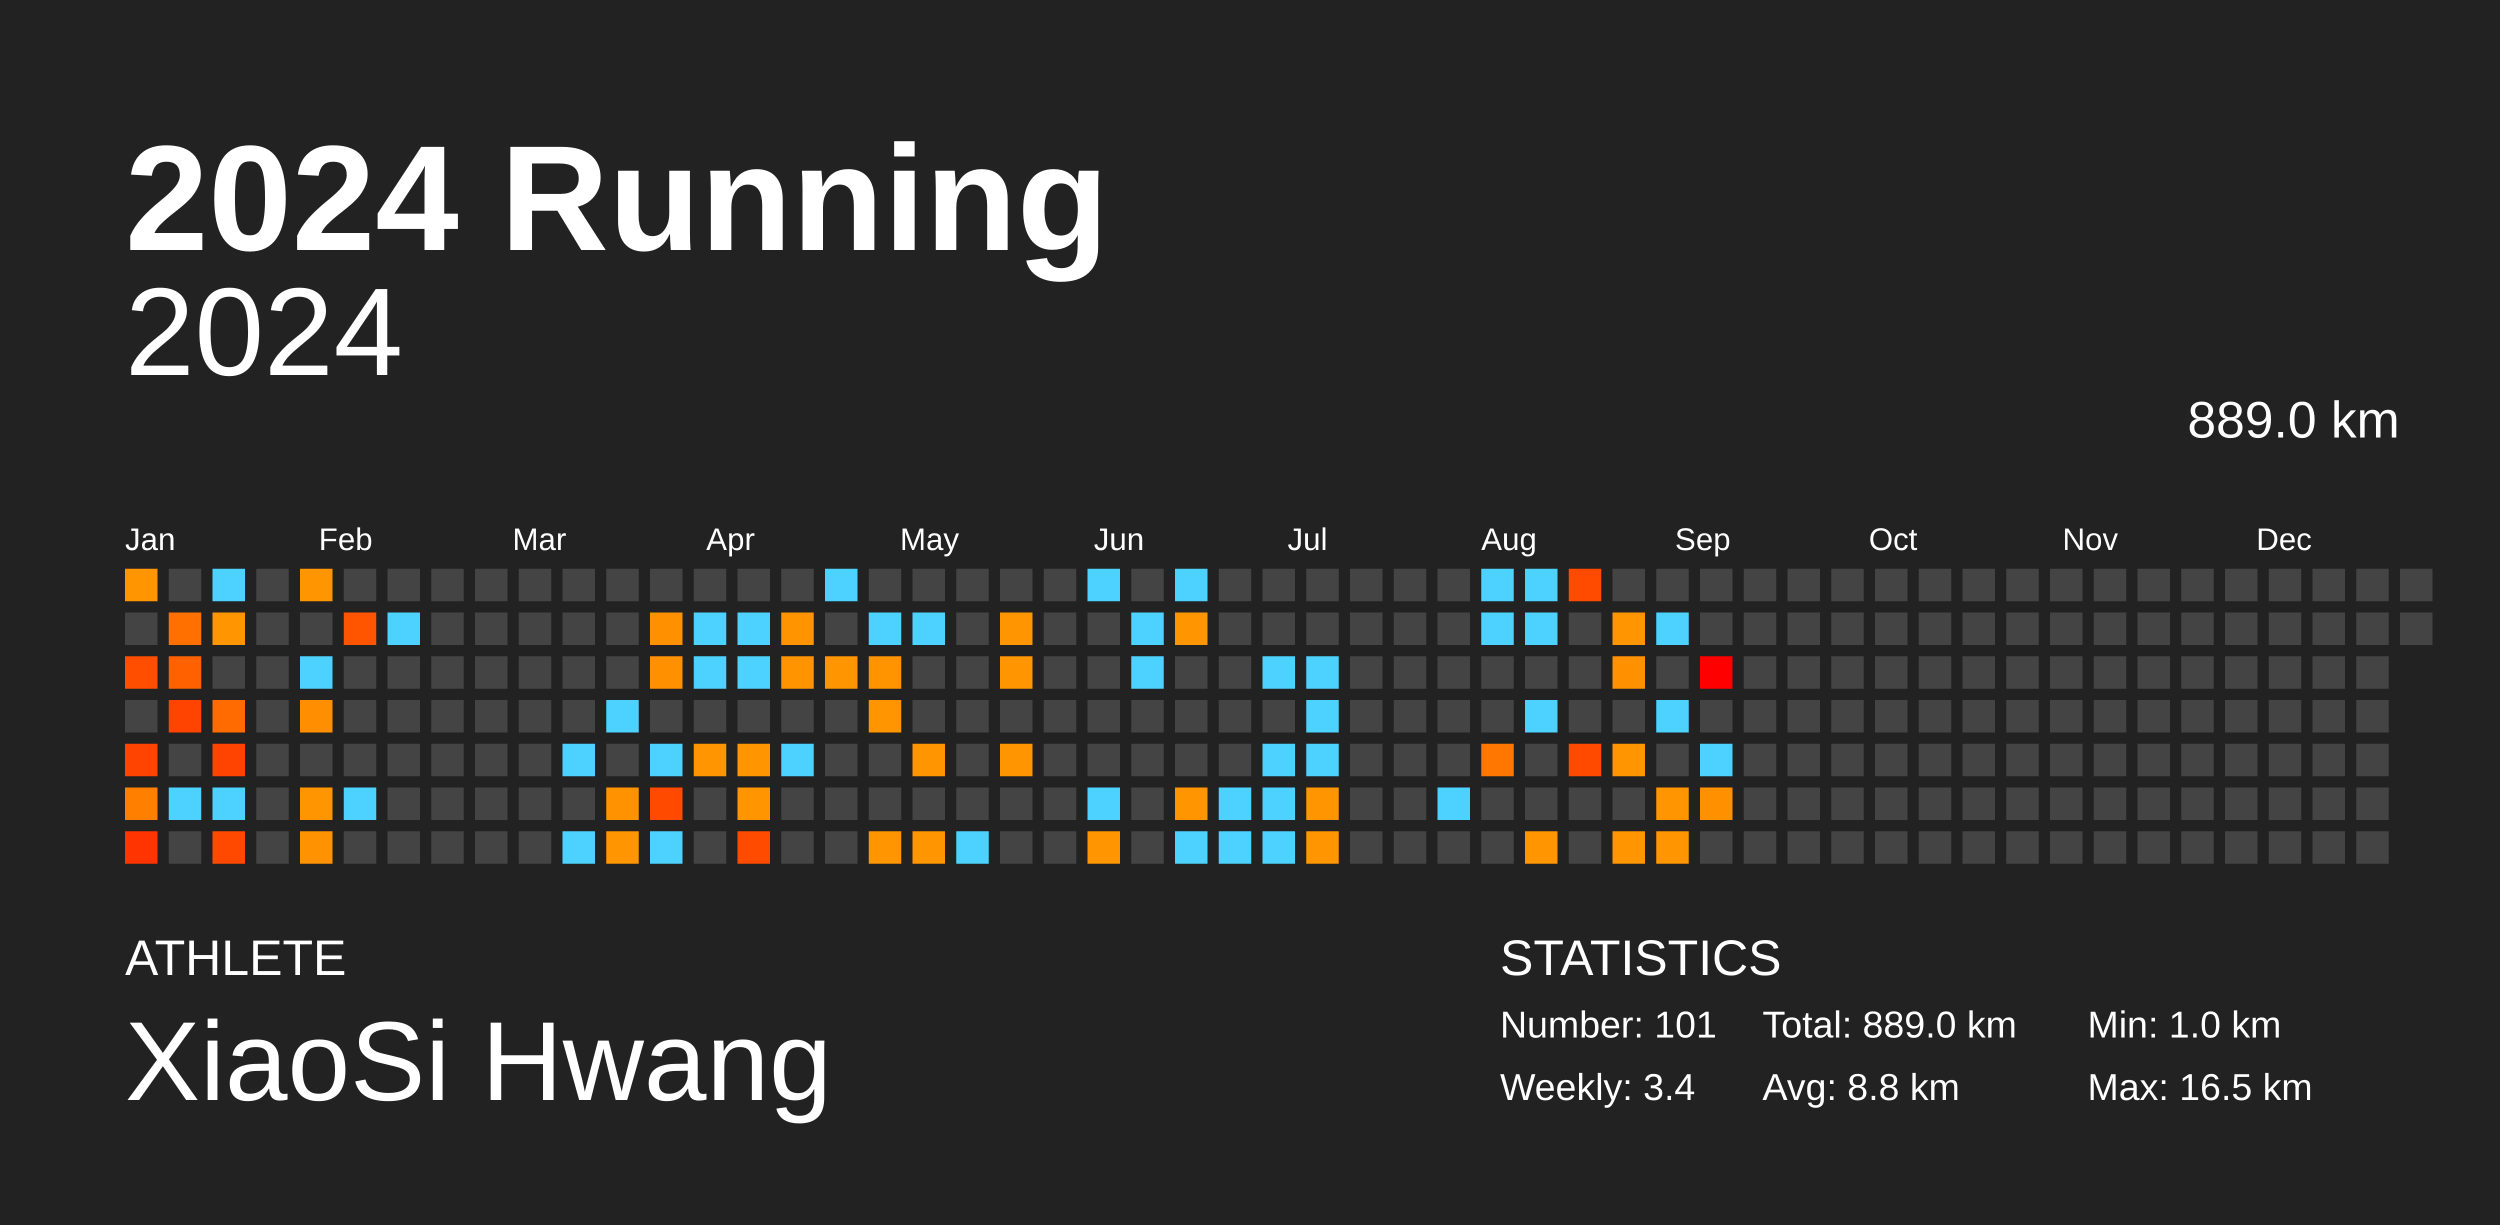
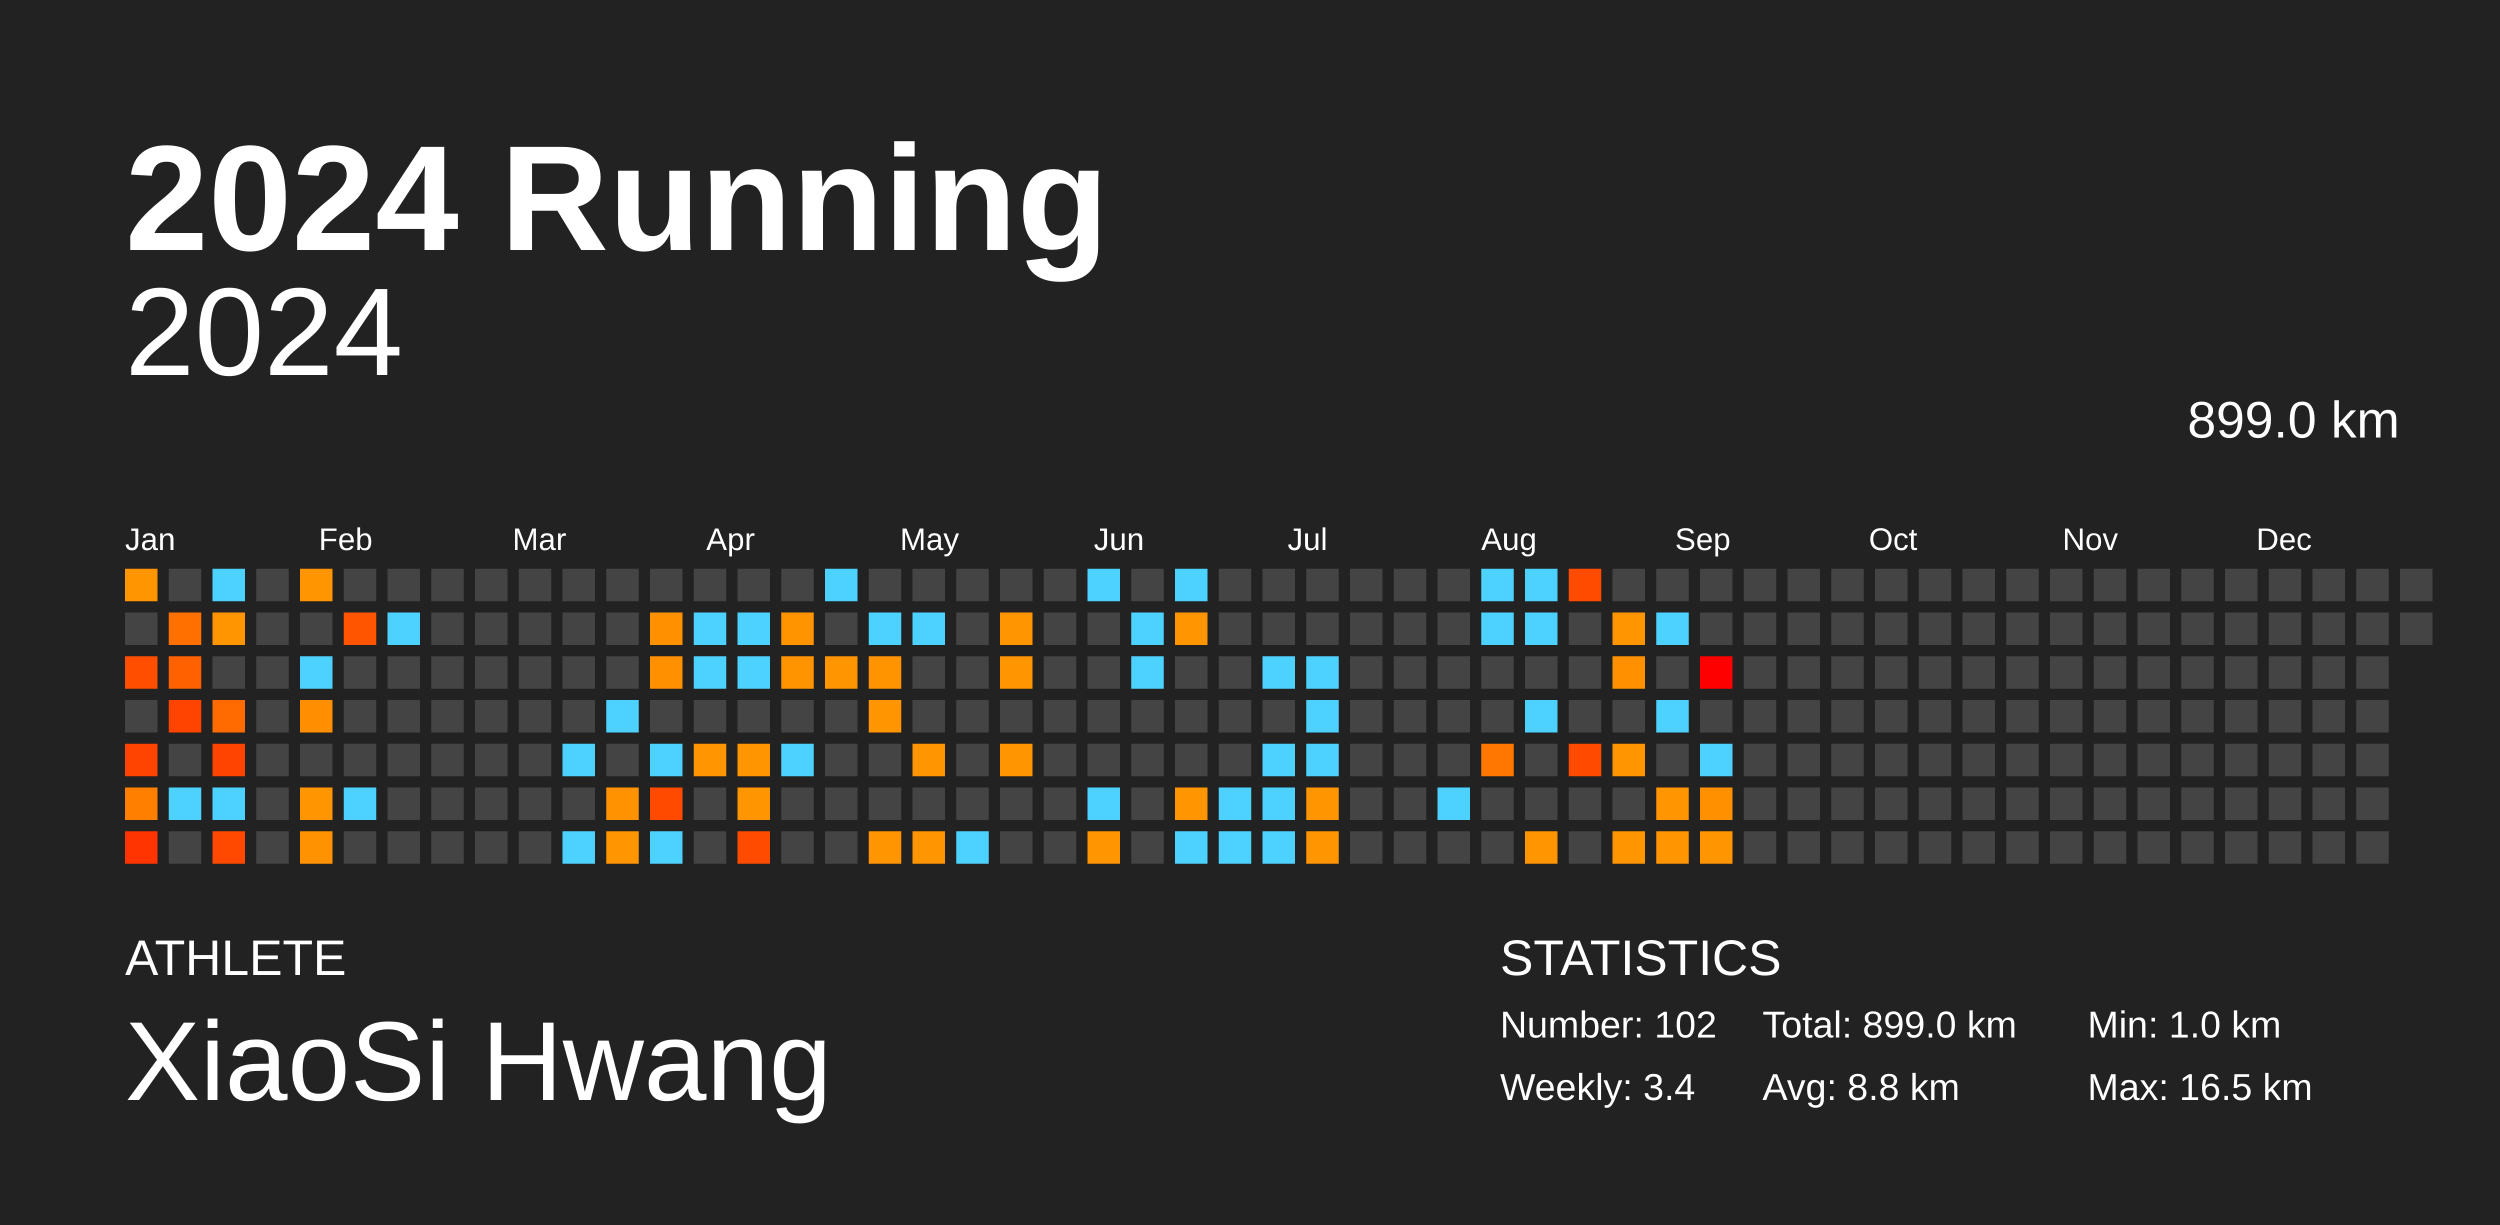
<svg xmlns="http://www.w3.org/2000/svg" baseProfile="full" height="98mm" version="1.1" viewBox="0,0,200,98" width="200mm">
  <defs />
  <rect fill="#222222" height="98" width="200" x="0" y="0" />
  <text fill="#FFFFFF" style="font-size:12px; font-family:Arial; font-weight:bold;" x="10" y="20">2024 Running</text>
  <text fill="#FFFFFF" style="font-size:4px; font-family:Arial" x="10" y="78">ATHLETE</text>
  <text fill="#FFFFFF" style="font-size:9px; font-family:Arial" x="10" y="88">XiaoSi Hwang</text>
  <text fill="#FFFFFF" style="font-size:4px; font-family:Arial" x="120" y="78">STATISTICS</text>
-   <text fill="#FFFFFF" style="font-size:3px; font-family:Arial" x="120" y="83">Number: 101</text>
+   <text fill="#FFFFFF" style="font-size:3px; font-family:Arial" x="120" y="83">Number: 102</text>
  <text fill="#FFFFFF" style="font-size:3px; font-family:Arial" x="120" y="88">Weekly: 3.4</text>
-   <text fill="#FFFFFF" style="font-size:3px; font-family:Arial" x="141" y="83">Total: 889.0 km</text>
+   <text fill="#FFFFFF" style="font-size:3px; font-family:Arial" x="141" y="83">Total: 899.0 km</text>
  <text fill="#FFFFFF" style="font-size:3px; font-family:Arial" x="141" y="88">Avg: 8.8 km</text>
  <text fill="#FFFFFF" style="font-size:3px; font-family:Arial" x="167" y="83">Min: 1.0 km</text>
  <text fill="#FFFFFF" style="font-size:3px; font-family:Arial" x="167" y="88">Max: 16.5 km</text>
  <text alignment-baseline="hanging" fill="#FFFFFF" style="font-size:10.0px; font-family:Arial;" x="10" y="30">2024</text>
-   <text alignment-baseline="hanging" fill="#FFFFFF" style="font-size:4.125px; font-family:Arial;" x="175" y="35">889.0 km</text>
+   <text alignment-baseline="hanging" fill="#FFFFFF" style="font-size:4.125px; font-family:Arial;" x="175" y="35">899.0 km</text>
  <text fill="#FFFFFF" style="font-size:2.5px; font-family:Arial" x="10.0" y="44">Jan</text>
  <text fill="#FFFFFF" style="font-size:2.5px; font-family:Arial" x="25.5" y="44">Feb</text>
  <text fill="#FFFFFF" style="font-size:2.5px; font-family:Arial" x="41.0" y="44">Mar</text>
  <text fill="#FFFFFF" style="font-size:2.5px; font-family:Arial" x="56.5" y="44">Apr</text>
  <text fill="#FFFFFF" style="font-size:2.5px; font-family:Arial" x="72.0" y="44">May</text>
  <text fill="#FFFFFF" style="font-size:2.5px; font-family:Arial" x="87.5" y="44">Jun</text>
  <text fill="#FFFFFF" style="font-size:2.5px; font-family:Arial" x="103.0" y="44">Jul</text>
  <text fill="#FFFFFF" style="font-size:2.5px; font-family:Arial" x="118.5" y="44">Aug</text>
  <text fill="#FFFFFF" style="font-size:2.5px; font-family:Arial" x="134.0" y="44">Sep</text>
  <text fill="#FFFFFF" style="font-size:2.5px; font-family:Arial" x="149.5" y="44">Oct</text>
  <text fill="#FFFFFF" style="font-size:2.5px; font-family:Arial" x="165.0" y="44">Nov</text>
  <text fill="#FFFFFF" style="font-size:2.5px; font-family:Arial" x="180.5" y="44">Dec</text>
  <rect fill="#ff9500" height="2.6" width="2.6" x="10.0" y="45.5" />
  <rect fill="#444444" height="2.6" width="2.6" x="10.0" y="49.0" />
  <rect fill="#ff4e00" height="2.6" width="2.6" x="10.0" y="52.5" />
  <rect fill="#444444" height="2.6" width="2.6" x="10.0" y="56.0" />
  <rect fill="#ff4300" height="2.6" width="2.6" x="10.0" y="59.5" />
  <rect fill="#ff7f00" height="2.6" width="2.6" x="10.0" y="63.0" />
  <rect fill="#ff3400" height="2.6" width="2.6" x="10.0" y="66.5" />
  <rect fill="#444444" height="2.6" width="2.6" x="13.5" y="45.5" />
  <rect fill="#ff7000" height="2.6" width="2.6" x="13.5" y="49.0" />
  <rect fill="#ff6100" height="2.6" width="2.6" x="13.5" y="52.5" />
  <rect fill="#ff4300" height="2.6" width="2.6" x="13.5" y="56.0" />
  <rect fill="#444444" height="2.6" width="2.6" x="13.5" y="59.5" />
  <rect fill="#4dd2ff" height="2.6" width="2.6" x="13.5" y="63.0" />
  <rect fill="#444444" height="2.6" width="2.6" x="13.5" y="66.5" />
  <rect fill="#4dd2ff" height="2.6" width="2.6" x="17.0" y="45.5" />
  <rect fill="#ff9500" height="2.6" width="2.6" x="17.0" y="49.0" />
  <rect fill="#444444" height="2.6" width="2.6" x="17.0" y="52.5" />
  <rect fill="#ff6b00" height="2.6" width="2.6" x="17.0" y="56.0" />
  <rect fill="#ff4300" height="2.6" width="2.6" x="17.0" y="59.5" />
  <rect fill="#4dd2ff" height="2.6" width="2.6" x="17.0" y="63.0" />
  <rect fill="#ff4900" height="2.6" width="2.6" x="17.0" y="66.5" />
  <rect fill="#444444" height="2.6" width="2.6" x="20.5" y="45.5" />
  <rect fill="#444444" height="2.6" width="2.6" x="20.5" y="49.0" />
  <rect fill="#444444" height="2.6" width="2.6" x="20.5" y="52.5" />
  <rect fill="#444444" height="2.6" width="2.6" x="20.5" y="56.0" />
  <rect fill="#444444" height="2.6" width="2.6" x="20.5" y="59.5" />
  <rect fill="#444444" height="2.6" width="2.6" x="20.5" y="63.0" />
  <rect fill="#444444" height="2.6" width="2.6" x="20.5" y="66.5" />
  <rect fill="#ff9500" height="2.6" width="2.6" x="24.0" y="45.5" />
  <rect fill="#444444" height="2.6" width="2.6" x="24.0" y="49.0" />
  <rect fill="#4dd2ff" height="2.6" width="2.6" x="24.0" y="52.5" />
  <rect fill="#ff8f00" height="2.6" width="2.6" x="24.0" y="56.0" />
  <rect fill="#444444" height="2.6" width="2.6" x="24.0" y="59.5" />
  <rect fill="#ff9500" height="2.6" width="2.6" x="24.0" y="63.0" />
  <rect fill="#ff9200" height="2.6" width="2.6" x="24.0" y="66.5" />
  <rect fill="#444444" height="2.6" width="2.6" x="27.5" y="45.5" />
  <rect fill="#ff5500" height="2.6" width="2.6" x="27.5" y="49.0" />
  <rect fill="#444444" height="2.6" width="2.6" x="27.5" y="52.5" />
  <rect fill="#444444" height="2.6" width="2.6" x="27.5" y="56.0" />
  <rect fill="#444444" height="2.6" width="2.6" x="27.5" y="59.5" />
  <rect fill="#4dd2ff" height="2.6" width="2.6" x="27.5" y="63.0" />
  <rect fill="#444444" height="2.6" width="2.6" x="27.5" y="66.5" />
  <rect fill="#444444" height="2.6" width="2.6" x="31.0" y="45.5" />
  <rect fill="#4dd2ff" height="2.6" width="2.6" x="31.0" y="49.0" />
  <rect fill="#444444" height="2.6" width="2.6" x="31.0" y="52.5" />
  <rect fill="#444444" height="2.6" width="2.6" x="31.0" y="56.0" />
  <rect fill="#444444" height="2.6" width="2.6" x="31.0" y="59.5" />
  <rect fill="#444444" height="2.6" width="2.6" x="31.0" y="63.0" />
  <rect fill="#444444" height="2.6" width="2.6" x="31.0" y="66.5" />
  <rect fill="#444444" height="2.6" width="2.6" x="34.5" y="45.5" />
  <rect fill="#444444" height="2.6" width="2.6" x="34.5" y="49.0" />
  <rect fill="#444444" height="2.6" width="2.6" x="34.5" y="52.5" />
  <rect fill="#444444" height="2.6" width="2.6" x="34.5" y="56.0" />
  <rect fill="#444444" height="2.6" width="2.6" x="34.5" y="59.5" />
  <rect fill="#444444" height="2.6" width="2.6" x="34.5" y="63.0" />
  <rect fill="#444444" height="2.6" width="2.6" x="34.5" y="66.5" />
  <rect fill="#444444" height="2.6" width="2.6" x="38.0" y="45.5" />
  <rect fill="#444444" height="2.6" width="2.6" x="38.0" y="49.0" />
  <rect fill="#444444" height="2.6" width="2.6" x="38.0" y="52.5" />
  <rect fill="#444444" height="2.6" width="2.6" x="38.0" y="56.0" />
  <rect fill="#444444" height="2.6" width="2.6" x="38.0" y="59.5" />
  <rect fill="#444444" height="2.6" width="2.6" x="38.0" y="63.0" />
  <rect fill="#444444" height="2.6" width="2.6" x="38.0" y="66.5" />
  <rect fill="#444444" height="2.6" width="2.6" x="41.5" y="45.5" />
  <rect fill="#444444" height="2.6" width="2.6" x="41.5" y="49.0" />
  <rect fill="#444444" height="2.6" width="2.6" x="41.5" y="52.5" />
  <rect fill="#444444" height="2.6" width="2.6" x="41.5" y="56.0" />
  <rect fill="#444444" height="2.6" width="2.6" x="41.5" y="59.5" />
  <rect fill="#444444" height="2.6" width="2.6" x="41.5" y="63.0" />
  <rect fill="#444444" height="2.6" width="2.6" x="41.5" y="66.5" />
  <rect fill="#444444" height="2.6" width="2.6" x="45.0" y="45.5" />
  <rect fill="#444444" height="2.6" width="2.6" x="45.0" y="49.0" />
  <rect fill="#444444" height="2.6" width="2.6" x="45.0" y="52.5" />
  <rect fill="#444444" height="2.6" width="2.6" x="45.0" y="56.0" />
  <rect fill="#4dd2ff" height="2.6" width="2.6" x="45.0" y="59.5" />
  <rect fill="#444444" height="2.6" width="2.6" x="45.0" y="63.0" />
  <rect fill="#4dd2ff" height="2.6" width="2.6" x="45.0" y="66.5" />
  <rect fill="#444444" height="2.6" width="2.6" x="48.5" y="45.5" />
  <rect fill="#444444" height="2.6" width="2.6" x="48.5" y="49.0" />
  <rect fill="#444444" height="2.6" width="2.6" x="48.5" y="52.5" />
  <rect fill="#4dd2ff" height="2.6" width="2.6" x="48.5" y="56.0" />
  <rect fill="#444444" height="2.6" width="2.6" x="48.5" y="59.5" />
  <rect fill="#ff9200" height="2.6" width="2.6" x="48.5" y="63.0" />
  <rect fill="#ff9500" height="2.6" width="2.6" x="48.5" y="66.5" />
  <rect fill="#444444" height="2.6" width="2.6" x="52.0" y="45.5" />
  <rect fill="#ff9100" height="2.6" width="2.6" x="52.0" y="49.0" />
  <rect fill="#ff9000" height="2.6" width="2.6" x="52.0" y="52.5" />
  <rect fill="#444444" height="2.6" width="2.6" x="52.0" y="56.0" />
  <rect fill="#4dd2ff" height="2.6" width="2.6" x="52.0" y="59.5" />
  <rect fill="#ff4a00" height="2.6" width="2.6" x="52.0" y="63.0" />
  <rect fill="#4dd2ff" height="2.6" width="2.6" x="52.0" y="66.5" />
  <rect fill="#444444" height="2.6" width="2.6" x="55.5" y="45.5" />
  <rect fill="#4dd2ff" height="2.6" width="2.6" x="55.5" y="49.0" />
  <rect fill="#4dd2ff" height="2.6" width="2.6" x="55.5" y="52.5" />
  <rect fill="#444444" height="2.6" width="2.6" x="55.5" y="56.0" />
  <rect fill="#ff9500" height="2.6" width="2.6" x="55.5" y="59.5" />
  <rect fill="#444444" height="2.6" width="2.6" x="55.5" y="63.0" />
  <rect fill="#444444" height="2.6" width="2.6" x="55.5" y="66.5" />
  <rect fill="#444444" height="2.6" width="2.6" x="59.0" y="45.5" />
  <rect fill="#4dd2ff" height="2.6" width="2.6" x="59.0" y="49.0" />
  <rect fill="#4dd2ff" height="2.6" width="2.6" x="59.0" y="52.5" />
  <rect fill="#444444" height="2.6" width="2.6" x="59.0" y="56.0" />
  <rect fill="#ff9500" height="2.6" width="2.6" x="59.0" y="59.5" />
  <rect fill="#ff9500" height="2.6" width="2.6" x="59.0" y="63.0" />
  <rect fill="#ff4b00" height="2.6" width="2.6" x="59.0" y="66.5" />
  <rect fill="#444444" height="2.6" width="2.6" x="62.5" y="45.5" />
  <rect fill="#ff9400" height="2.6" width="2.6" x="62.5" y="49.0" />
  <rect fill="#ff9400" height="2.6" width="2.6" x="62.5" y="52.5" />
  <rect fill="#444444" height="2.6" width="2.6" x="62.5" y="56.0" />
  <rect fill="#4dd2ff" height="2.6" width="2.6" x="62.5" y="59.5" />
  <rect fill="#444444" height="2.6" width="2.6" x="62.5" y="63.0" />
  <rect fill="#444444" height="2.6" width="2.6" x="62.5" y="66.5" />
  <rect fill="#4dd2ff" height="2.6" width="2.6" x="66.0" y="45.5" />
  <rect fill="#444444" height="2.6" width="2.6" x="66.0" y="49.0" />
  <rect fill="#ff9500" height="2.6" width="2.6" x="66.0" y="52.5" />
  <rect fill="#444444" height="2.6" width="2.6" x="66.0" y="56.0" />
  <rect fill="#444444" height="2.6" width="2.6" x="66.0" y="59.5" />
  <rect fill="#444444" height="2.6" width="2.6" x="66.0" y="63.0" />
  <rect fill="#444444" height="2.6" width="2.6" x="66.0" y="66.5" />
  <rect fill="#444444" height="2.6" width="2.6" x="69.5" y="45.5" />
  <rect fill="#4dd2ff" height="2.6" width="2.6" x="69.5" y="49.0" />
  <rect fill="#ff9300" height="2.6" width="2.6" x="69.5" y="52.5" />
  <rect fill="#ff9500" height="2.6" width="2.6" x="69.5" y="56.0" />
  <rect fill="#444444" height="2.6" width="2.6" x="69.5" y="59.5" />
  <rect fill="#444444" height="2.6" width="2.6" x="69.5" y="63.0" />
  <rect fill="#ff9500" height="2.6" width="2.6" x="69.5" y="66.5" />
  <rect fill="#444444" height="2.6" width="2.6" x="73.0" y="45.5" />
  <rect fill="#4dd2ff" height="2.6" width="2.6" x="73.0" y="49.0" />
  <rect fill="#444444" height="2.6" width="2.6" x="73.0" y="52.5" />
  <rect fill="#444444" height="2.6" width="2.6" x="73.0" y="56.0" />
  <rect fill="#ff9500" height="2.6" width="2.6" x="73.0" y="59.5" />
  <rect fill="#444444" height="2.6" width="2.6" x="73.0" y="63.0" />
  <rect fill="#ff9500" height="2.6" width="2.6" x="73.0" y="66.5" />
  <rect fill="#444444" height="2.6" width="2.6" x="76.5" y="45.5" />
  <rect fill="#444444" height="2.6" width="2.6" x="76.5" y="49.0" />
  <rect fill="#444444" height="2.6" width="2.6" x="76.5" y="52.5" />
  <rect fill="#444444" height="2.6" width="2.6" x="76.5" y="56.0" />
  <rect fill="#444444" height="2.6" width="2.6" x="76.5" y="59.5" />
  <rect fill="#444444" height="2.6" width="2.6" x="76.5" y="63.0" />
  <rect fill="#4dd2ff" height="2.6" width="2.6" x="76.5" y="66.5" />
  <rect fill="#444444" height="2.6" width="2.6" x="80.0" y="45.5" />
  <rect fill="#ff9500" height="2.6" width="2.6" x="80.0" y="49.0" />
  <rect fill="#ff9500" height="2.6" width="2.6" x="80.0" y="52.5" />
  <rect fill="#444444" height="2.6" width="2.6" x="80.0" y="56.0" />
  <rect fill="#ff9500" height="2.6" width="2.6" x="80.0" y="59.5" />
  <rect fill="#444444" height="2.6" width="2.6" x="80.0" y="63.0" />
  <rect fill="#444444" height="2.6" width="2.6" x="80.0" y="66.5" />
  <rect fill="#444444" height="2.6" width="2.6" x="83.5" y="45.5" />
  <rect fill="#444444" height="2.6" width="2.6" x="83.5" y="49.0" />
  <rect fill="#444444" height="2.6" width="2.6" x="83.5" y="52.5" />
  <rect fill="#444444" height="2.6" width="2.6" x="83.5" y="56.0" />
  <rect fill="#444444" height="2.6" width="2.6" x="83.5" y="59.5" />
  <rect fill="#444444" height="2.6" width="2.6" x="83.5" y="63.0" />
  <rect fill="#444444" height="2.6" width="2.6" x="83.5" y="66.5" />
  <rect fill="#4dd2ff" height="2.6" width="2.6" x="87.0" y="45.5" />
  <rect fill="#444444" height="2.6" width="2.6" x="87.0" y="49.0" />
  <rect fill="#444444" height="2.6" width="2.6" x="87.0" y="52.5" />
  <rect fill="#444444" height="2.6" width="2.6" x="87.0" y="56.0" />
  <rect fill="#444444" height="2.6" width="2.6" x="87.0" y="59.5" />
  <rect fill="#4dd2ff" height="2.6" width="2.6" x="87.0" y="63.0" />
  <rect fill="#ff9500" height="2.6" width="2.6" x="87.0" y="66.5" />
  <rect fill="#444444" height="2.6" width="2.6" x="90.5" y="45.5" />
  <rect fill="#4dd2ff" height="2.6" width="2.6" x="90.5" y="49.0" />
  <rect fill="#4dd2ff" height="2.6" width="2.6" x="90.5" y="52.5" />
  <rect fill="#444444" height="2.6" width="2.6" x="90.5" y="56.0" />
  <rect fill="#444444" height="2.6" width="2.6" x="90.5" y="59.5" />
  <rect fill="#444444" height="2.6" width="2.6" x="90.5" y="63.0" />
  <rect fill="#444444" height="2.6" width="2.6" x="90.5" y="66.5" />
  <rect fill="#4dd2ff" height="2.6" width="2.6" x="94.0" y="45.5" />
  <rect fill="#ff9500" height="2.6" width="2.6" x="94.0" y="49.0" />
  <rect fill="#444444" height="2.6" width="2.6" x="94.0" y="52.5" />
  <rect fill="#444444" height="2.6" width="2.6" x="94.0" y="56.0" />
  <rect fill="#444444" height="2.6" width="2.6" x="94.0" y="59.5" />
  <rect fill="#ff9500" height="2.6" width="2.6" x="94.0" y="63.0" />
  <rect fill="#4dd2ff" height="2.6" width="2.6" x="94.0" y="66.5" />
  <rect fill="#444444" height="2.6" width="2.6" x="97.5" y="45.5" />
  <rect fill="#444444" height="2.6" width="2.6" x="97.5" y="49.0" />
  <rect fill="#444444" height="2.6" width="2.6" x="97.5" y="52.5" />
  <rect fill="#444444" height="2.6" width="2.6" x="97.5" y="56.0" />
  <rect fill="#444444" height="2.6" width="2.6" x="97.5" y="59.5" />
  <rect fill="#4dd2ff" height="2.6" width="2.6" x="97.5" y="63.0" />
  <rect fill="#4dd2ff" height="2.6" width="2.6" x="97.5" y="66.5" />
  <rect fill="#444444" height="2.6" width="2.6" x="101.0" y="45.5" />
  <rect fill="#444444" height="2.6" width="2.6" x="101.0" y="49.0" />
  <rect fill="#4dd2ff" height="2.6" width="2.6" x="101.0" y="52.5" />
  <rect fill="#444444" height="2.6" width="2.6" x="101.0" y="56.0" />
  <rect fill="#4dd2ff" height="2.6" width="2.6" x="101.0" y="59.5" />
  <rect fill="#4dd2ff" height="2.6" width="2.6" x="101.0" y="63.0" />
  <rect fill="#4dd2ff" height="2.6" width="2.6" x="101.0" y="66.5" />
  <rect fill="#444444" height="2.6" width="2.6" x="104.5" y="45.5" />
  <rect fill="#444444" height="2.6" width="2.6" x="104.5" y="49.0" />
  <rect fill="#4dd2ff" height="2.6" width="2.6" x="104.5" y="52.5" />
  <rect fill="#4dd2ff" height="2.6" width="2.6" x="104.5" y="56.0" />
  <rect fill="#4dd2ff" height="2.6" width="2.6" x="104.5" y="59.5" />
  <rect fill="#ff9500" height="2.6" width="2.6" x="104.5" y="63.0" />
  <rect fill="#ff9500" height="2.6" width="2.6" x="104.5" y="66.5" />
  <rect fill="#444444" height="2.6" width="2.6" x="108.0" y="45.5" />
  <rect fill="#444444" height="2.6" width="2.6" x="108.0" y="49.0" />
  <rect fill="#444444" height="2.6" width="2.6" x="108.0" y="52.5" />
  <rect fill="#444444" height="2.6" width="2.6" x="108.0" y="56.0" />
  <rect fill="#444444" height="2.6" width="2.6" x="108.0" y="59.5" />
  <rect fill="#444444" height="2.6" width="2.6" x="108.0" y="63.0" />
  <rect fill="#444444" height="2.6" width="2.6" x="108.0" y="66.5" />
  <rect fill="#444444" height="2.6" width="2.6" x="111.5" y="45.5" />
  <rect fill="#444444" height="2.6" width="2.6" x="111.5" y="49.0" />
  <rect fill="#444444" height="2.6" width="2.6" x="111.5" y="52.5" />
  <rect fill="#444444" height="2.6" width="2.6" x="111.5" y="56.0" />
  <rect fill="#444444" height="2.6" width="2.6" x="111.5" y="59.5" />
  <rect fill="#444444" height="2.6" width="2.6" x="111.5" y="63.0" />
  <rect fill="#444444" height="2.6" width="2.6" x="111.5" y="66.5" />
  <rect fill="#444444" height="2.6" width="2.6" x="115.0" y="45.5" />
  <rect fill="#444444" height="2.6" width="2.6" x="115.0" y="49.0" />
  <rect fill="#444444" height="2.6" width="2.6" x="115.0" y="52.5" />
  <rect fill="#444444" height="2.6" width="2.6" x="115.0" y="56.0" />
  <rect fill="#444444" height="2.6" width="2.6" x="115.0" y="59.5" />
  <rect fill="#4dd2ff" height="2.6" width="2.6" x="115.0" y="63.0" />
  <rect fill="#444444" height="2.6" width="2.6" x="115.0" y="66.5" />
  <rect fill="#4dd2ff" height="2.6" width="2.6" x="118.5" y="45.5" />
  <rect fill="#4dd2ff" height="2.6" width="2.6" x="118.5" y="49.0" />
  <rect fill="#444444" height="2.6" width="2.6" x="118.5" y="52.5" />
  <rect fill="#444444" height="2.6" width="2.6" x="118.5" y="56.0" />
  <rect fill="#ff7700" height="2.6" width="2.6" x="118.5" y="59.5" />
  <rect fill="#444444" height="2.6" width="2.6" x="118.5" y="63.0" />
  <rect fill="#444444" height="2.6" width="2.6" x="118.5" y="66.5" />
  <rect fill="#4dd2ff" height="2.6" width="2.6" x="122.0" y="45.5" />
  <rect fill="#4dd2ff" height="2.6" width="2.6" x="122.0" y="49.0" />
  <rect fill="#444444" height="2.6" width="2.6" x="122.0" y="52.5" />
  <rect fill="#4dd2ff" height="2.6" width="2.6" x="122.0" y="56.0" />
  <rect fill="#444444" height="2.6" width="2.6" x="122.0" y="59.5" />
  <rect fill="#444444" height="2.6" width="2.6" x="122.0" y="63.0" />
  <rect fill="#ff9500" height="2.6" width="2.6" x="122.0" y="66.5" />
  <rect fill="#ff4b00" height="2.6" width="2.6" x="125.5" y="45.5" />
  <rect fill="#444444" height="2.6" width="2.6" x="125.5" y="49.0" />
  <rect fill="#444444" height="2.6" width="2.6" x="125.5" y="52.5" />
  <rect fill="#444444" height="2.6" width="2.6" x="125.5" y="56.0" />
  <rect fill="#ff4a00" height="2.6" width="2.6" x="125.5" y="59.5" />
  <rect fill="#444444" height="2.6" width="2.6" x="125.5" y="63.0" />
  <rect fill="#444444" height="2.6" width="2.6" x="125.5" y="66.5" />
  <rect fill="#444444" height="2.6" width="2.6" x="129.0" y="45.5" />
  <rect fill="#ff9500" height="2.6" width="2.6" x="129.0" y="49.0" />
  <rect fill="#ff9100" height="2.6" width="2.6" x="129.0" y="52.5" />
  <rect fill="#444444" height="2.6" width="2.6" x="129.0" y="56.0" />
  <rect fill="#ff9500" height="2.6" width="2.6" x="129.0" y="59.5" />
  <rect fill="#444444" height="2.6" width="2.6" x="129.0" y="63.0" />
  <rect fill="#ff9500" height="2.6" width="2.6" x="129.0" y="66.5" />
  <rect fill="#444444" height="2.6" width="2.6" x="132.5" y="45.5" />
  <rect fill="#4dd2ff" height="2.6" width="2.6" x="132.5" y="49.0" />
  <rect fill="#444444" height="2.6" width="2.6" x="132.5" y="52.5" />
  <rect fill="#4dd2ff" height="2.6" width="2.6" x="132.5" y="56.0" />
  <rect fill="#444444" height="2.6" width="2.6" x="132.5" y="59.5" />
  <rect fill="#ff9500" height="2.6" width="2.6" x="132.5" y="63.0" />
  <rect fill="#ff9500" height="2.6" width="2.6" x="132.5" y="66.5" />
  <rect fill="#444444" height="2.6" width="2.6" x="136.0" y="45.5" />
  <rect fill="#444444" height="2.6" width="2.6" x="136.0" y="49.0" />
  <rect fill="red" height="2.6" width="2.6" x="136.0" y="52.5" />
  <rect fill="#444444" height="2.6" width="2.6" x="136.0" y="56.0" />
  <rect fill="#4dd2ff" height="2.6" width="2.6" x="136.0" y="59.5" />
  <rect fill="#ff9000" height="2.6" width="2.6" x="136.0" y="63.0" />
-   <rect fill="#444444" height="2.6" width="2.6" x="136.0" y="66.5" />
+   <rect fill="#ff9500" height="2.6" width="2.6" x="136.0" y="66.5" />
  <rect fill="#444444" height="2.6" width="2.6" x="139.5" y="45.5" />
  <rect fill="#444444" height="2.6" width="2.6" x="139.5" y="49.0" />
  <rect fill="#444444" height="2.6" width="2.6" x="139.5" y="52.5" />
  <rect fill="#444444" height="2.6" width="2.6" x="139.5" y="56.0" />
  <rect fill="#444444" height="2.6" width="2.6" x="139.5" y="59.5" />
  <rect fill="#444444" height="2.6" width="2.6" x="139.5" y="63.0" />
  <rect fill="#444444" height="2.6" width="2.6" x="139.5" y="66.5" />
  <rect fill="#444444" height="2.6" width="2.6" x="143.0" y="45.5" />
  <rect fill="#444444" height="2.6" width="2.6" x="143.0" y="49.0" />
  <rect fill="#444444" height="2.6" width="2.6" x="143.0" y="52.5" />
  <rect fill="#444444" height="2.6" width="2.6" x="143.0" y="56.0" />
  <rect fill="#444444" height="2.6" width="2.6" x="143.0" y="59.5" />
  <rect fill="#444444" height="2.6" width="2.6" x="143.0" y="63.0" />
  <rect fill="#444444" height="2.6" width="2.6" x="143.0" y="66.5" />
  <rect fill="#444444" height="2.6" width="2.6" x="146.5" y="45.5" />
  <rect fill="#444444" height="2.6" width="2.6" x="146.5" y="49.0" />
  <rect fill="#444444" height="2.6" width="2.6" x="146.5" y="52.5" />
  <rect fill="#444444" height="2.6" width="2.6" x="146.5" y="56.0" />
  <rect fill="#444444" height="2.6" width="2.6" x="146.5" y="59.5" />
  <rect fill="#444444" height="2.6" width="2.6" x="146.5" y="63.0" />
  <rect fill="#444444" height="2.6" width="2.6" x="146.5" y="66.5" />
  <rect fill="#444444" height="2.6" width="2.6" x="150.0" y="45.5" />
  <rect fill="#444444" height="2.6" width="2.6" x="150.0" y="49.0" />
  <rect fill="#444444" height="2.6" width="2.6" x="150.0" y="52.5" />
  <rect fill="#444444" height="2.6" width="2.6" x="150.0" y="56.0" />
  <rect fill="#444444" height="2.6" width="2.6" x="150.0" y="59.5" />
  <rect fill="#444444" height="2.6" width="2.6" x="150.0" y="63.0" />
  <rect fill="#444444" height="2.6" width="2.6" x="150.0" y="66.5" />
  <rect fill="#444444" height="2.6" width="2.6" x="153.5" y="45.5" />
  <rect fill="#444444" height="2.6" width="2.6" x="153.5" y="49.0" />
  <rect fill="#444444" height="2.6" width="2.6" x="153.5" y="52.5" />
  <rect fill="#444444" height="2.6" width="2.6" x="153.5" y="56.0" />
  <rect fill="#444444" height="2.6" width="2.6" x="153.5" y="59.5" />
  <rect fill="#444444" height="2.6" width="2.6" x="153.5" y="63.0" />
  <rect fill="#444444" height="2.6" width="2.6" x="153.5" y="66.5" />
  <rect fill="#444444" height="2.6" width="2.6" x="157.0" y="45.5" />
  <rect fill="#444444" height="2.6" width="2.6" x="157.0" y="49.0" />
  <rect fill="#444444" height="2.6" width="2.6" x="157.0" y="52.5" />
  <rect fill="#444444" height="2.6" width="2.6" x="157.0" y="56.0" />
  <rect fill="#444444" height="2.6" width="2.6" x="157.0" y="59.5" />
  <rect fill="#444444" height="2.6" width="2.6" x="157.0" y="63.0" />
  <rect fill="#444444" height="2.6" width="2.6" x="157.0" y="66.5" />
  <rect fill="#444444" height="2.6" width="2.6" x="160.5" y="45.5" />
  <rect fill="#444444" height="2.6" width="2.6" x="160.5" y="49.0" />
  <rect fill="#444444" height="2.6" width="2.6" x="160.5" y="52.5" />
  <rect fill="#444444" height="2.6" width="2.6" x="160.5" y="56.0" />
  <rect fill="#444444" height="2.6" width="2.6" x="160.5" y="59.5" />
  <rect fill="#444444" height="2.6" width="2.6" x="160.5" y="63.0" />
  <rect fill="#444444" height="2.6" width="2.6" x="160.5" y="66.5" />
  <rect fill="#444444" height="2.6" width="2.6" x="164.0" y="45.5" />
  <rect fill="#444444" height="2.6" width="2.6" x="164.0" y="49.0" />
  <rect fill="#444444" height="2.6" width="2.6" x="164.0" y="52.5" />
  <rect fill="#444444" height="2.6" width="2.6" x="164.0" y="56.0" />
  <rect fill="#444444" height="2.6" width="2.6" x="164.0" y="59.5" />
  <rect fill="#444444" height="2.6" width="2.6" x="164.0" y="63.0" />
  <rect fill="#444444" height="2.6" width="2.6" x="164.0" y="66.5" />
  <rect fill="#444444" height="2.6" width="2.6" x="167.5" y="45.5" />
  <rect fill="#444444" height="2.6" width="2.6" x="167.5" y="49.0" />
  <rect fill="#444444" height="2.6" width="2.6" x="167.5" y="52.5" />
  <rect fill="#444444" height="2.6" width="2.6" x="167.5" y="56.0" />
  <rect fill="#444444" height="2.6" width="2.6" x="167.5" y="59.5" />
  <rect fill="#444444" height="2.6" width="2.6" x="167.5" y="63.0" />
  <rect fill="#444444" height="2.6" width="2.6" x="167.5" y="66.5" />
  <rect fill="#444444" height="2.6" width="2.6" x="171.0" y="45.5" />
  <rect fill="#444444" height="2.6" width="2.6" x="171.0" y="49.0" />
  <rect fill="#444444" height="2.6" width="2.6" x="171.0" y="52.5" />
  <rect fill="#444444" height="2.6" width="2.6" x="171.0" y="56.0" />
  <rect fill="#444444" height="2.6" width="2.6" x="171.0" y="59.5" />
  <rect fill="#444444" height="2.6" width="2.6" x="171.0" y="63.0" />
  <rect fill="#444444" height="2.6" width="2.6" x="171.0" y="66.5" />
  <rect fill="#444444" height="2.6" width="2.6" x="174.5" y="45.5" />
  <rect fill="#444444" height="2.6" width="2.6" x="174.5" y="49.0" />
  <rect fill="#444444" height="2.6" width="2.6" x="174.5" y="52.5" />
  <rect fill="#444444" height="2.6" width="2.6" x="174.5" y="56.0" />
  <rect fill="#444444" height="2.6" width="2.6" x="174.5" y="59.5" />
  <rect fill="#444444" height="2.6" width="2.6" x="174.5" y="63.0" />
  <rect fill="#444444" height="2.6" width="2.6" x="174.5" y="66.5" />
  <rect fill="#444444" height="2.6" width="2.6" x="178.0" y="45.5" />
  <rect fill="#444444" height="2.6" width="2.6" x="178.0" y="49.0" />
  <rect fill="#444444" height="2.6" width="2.6" x="178.0" y="52.5" />
  <rect fill="#444444" height="2.6" width="2.6" x="178.0" y="56.0" />
  <rect fill="#444444" height="2.6" width="2.6" x="178.0" y="59.5" />
  <rect fill="#444444" height="2.6" width="2.6" x="178.0" y="63.0" />
  <rect fill="#444444" height="2.6" width="2.6" x="178.0" y="66.5" />
  <rect fill="#444444" height="2.6" width="2.6" x="181.5" y="45.5" />
  <rect fill="#444444" height="2.6" width="2.6" x="181.5" y="49.0" />
  <rect fill="#444444" height="2.6" width="2.6" x="181.5" y="52.5" />
  <rect fill="#444444" height="2.6" width="2.6" x="181.5" y="56.0" />
  <rect fill="#444444" height="2.6" width="2.6" x="181.5" y="59.5" />
  <rect fill="#444444" height="2.6" width="2.6" x="181.5" y="63.0" />
  <rect fill="#444444" height="2.6" width="2.6" x="181.5" y="66.5" />
  <rect fill="#444444" height="2.6" width="2.6" x="185.0" y="45.5" />
  <rect fill="#444444" height="2.6" width="2.6" x="185.0" y="49.0" />
  <rect fill="#444444" height="2.6" width="2.6" x="185.0" y="52.5" />
  <rect fill="#444444" height="2.6" width="2.6" x="185.0" y="56.0" />
  <rect fill="#444444" height="2.6" width="2.6" x="185.0" y="59.5" />
  <rect fill="#444444" height="2.6" width="2.6" x="185.0" y="63.0" />
  <rect fill="#444444" height="2.6" width="2.6" x="185.0" y="66.5" />
  <rect fill="#444444" height="2.6" width="2.6" x="188.5" y="45.5" />
  <rect fill="#444444" height="2.6" width="2.6" x="188.5" y="49.0" />
  <rect fill="#444444" height="2.6" width="2.6" x="188.5" y="52.5" />
  <rect fill="#444444" height="2.6" width="2.6" x="188.5" y="56.0" />
  <rect fill="#444444" height="2.6" width="2.6" x="188.5" y="59.5" />
  <rect fill="#444444" height="2.6" width="2.6" x="188.5" y="63.0" />
  <rect fill="#444444" height="2.6" width="2.6" x="188.5" y="66.5" />
  <rect fill="#444444" height="2.6" width="2.6" x="192.0" y="45.5" />
  <rect fill="#444444" height="2.6" width="2.6" x="192.0" y="49.0" />
</svg>
